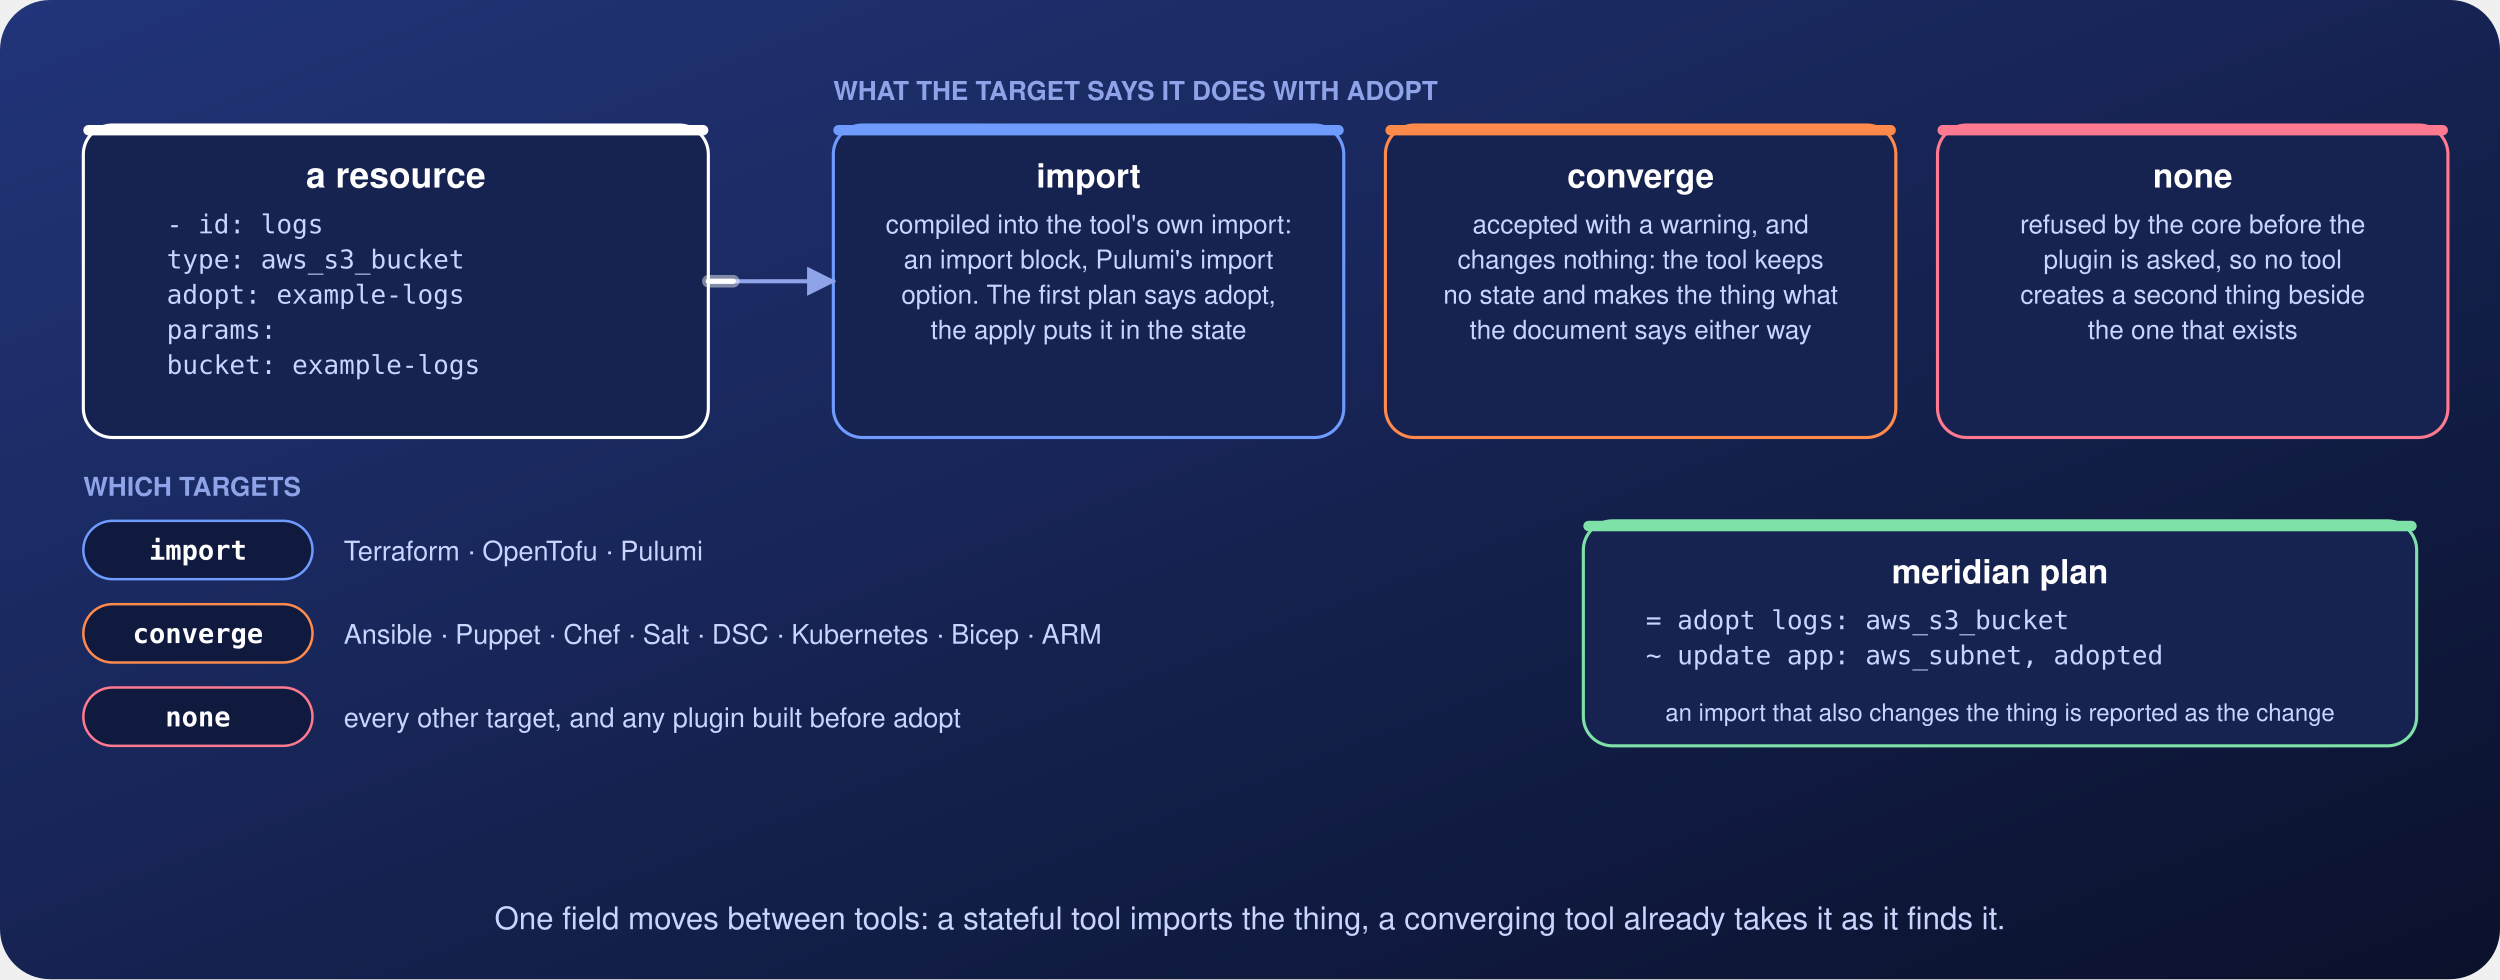
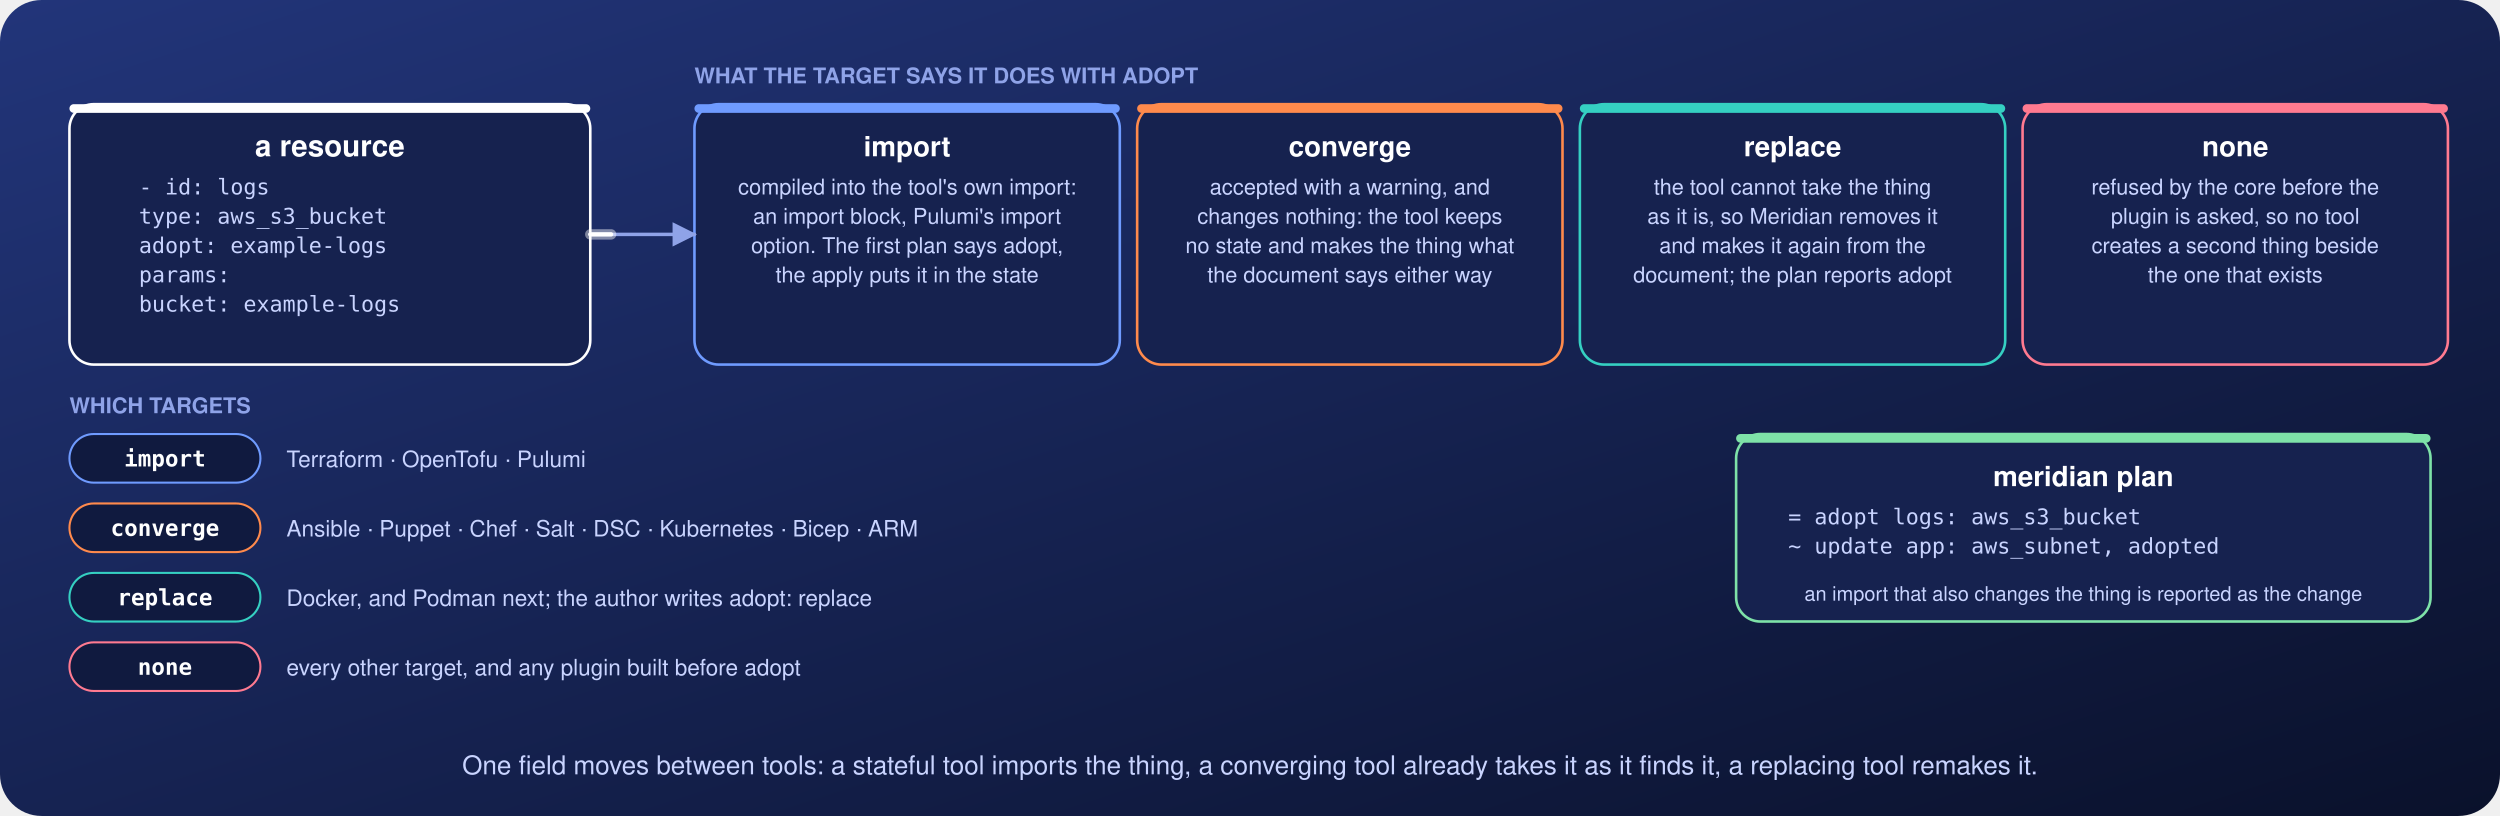
- <svg xmlns="http://www.w3.org/2000/svg" viewBox="0 0 1200 470" width="1200" height="470" role="img" aria-label="adopt: a resource names the tool's identifier of a thing that exists; a stateful target compiles it into the tool's import and the plan reports adopt, a converging target accepts it and changes nothing, and any other target is refused before its plugin is asked">
+ <svg xmlns="http://www.w3.org/2000/svg" viewBox="0 0 1440 470" width="1440" height="470" role="img" aria-label="adopt: a resource names the tool's identifier of a thing that exists; a stateful target compiles it into the tool's import and the plan reports adopt, a converging target accepts it and changes nothing, a replacing target removes the existing thing and makes it again from the document, and any other target is refused before its plugin is asked">
  <style>.m-flow{stroke-dasharray:12 88;stroke-dashoffset:0;animation:m-travel var(--m-time,3s) linear infinite}
.m-flow.m-back{animation-direction:reverse}
.m-breathe{animation:m-breathe 3.2s ease-in-out infinite}
@keyframes m-travel{to{stroke-dashoffset:-100}}
@keyframes m-breathe{0%,100%{opacity:.45}50%{opacity:1}}
@media (prefers-reduced-motion:reduce){.m-flow{display:none}.m-breathe{animation:none;opacity:.85}}</style>
  <defs>
    <linearGradient id="g-bg" x1="0" y1="0" x2="1" y2="1">
      <stop offset="0" stop-color="#22357A" />
      <stop offset="1" stop-color="#0A112B" />
    </linearGradient>
    <marker id="g-arrow" viewBox="0 0 10 10" refX="9" refY="5" markerWidth="7" markerHeight="7" orient="auto-start-reverse">
      <path d="M0 0L10 5L0 10z" fill="#8FA3E8" />
    </marker>
  </defs>
-   <rect width="1200" height="470" rx="24" fill="url(#g-bg)" />
+   <rect width="1440" height="470" rx="24" fill="url(#g-bg)" />
  <rect x="40" y="60" width="300" height="150" rx="14" fill="#16224F" stroke="#FFFFFF" stroke-width="1.5" />
  <rect x="40" y="60" width="300" height="5" rx="2.5" fill="#FFFFFF" />
  <text x="190" y="90" text-anchor="middle" font-family="'Segoe UI', 'Helvetica Neue', Helvetica, Arial, sans-serif" font-size="17" font-weight="700" fill="#FFFFFF">a resource</text>
  <text x="80" y="112" text-anchor="start" font-family="ui-monospace, 'Cascadia Mono', 'SF Mono', Menlo, Consolas, monospace" font-size="12.5" font-weight="400" fill="#C9D4FF">- id: logs</text>
  <text x="80" y="128.875" text-anchor="start" font-family="ui-monospace, 'Cascadia Mono', 'SF Mono', Menlo, Consolas, monospace" font-size="12.5" font-weight="400" fill="#C9D4FF">  type: aws_s3_bucket</text>
  <text x="80" y="145.75" text-anchor="start" font-family="ui-monospace, 'Cascadia Mono', 'SF Mono', Menlo, Consolas, monospace" font-size="12.5" font-weight="400" fill="#C9D4FF">  adopt: example-logs</text>
  <text x="80" y="162.625" text-anchor="start" font-family="ui-monospace, 'Cascadia Mono', 'SF Mono', Menlo, Consolas, monospace" font-size="12.5" font-weight="400" fill="#C9D4FF">  params:</text>
  <text x="80" y="179.5" text-anchor="start" font-family="ui-monospace, 'Cascadia Mono', 'SF Mono', Menlo, Consolas, monospace" font-size="12.5" font-weight="400" fill="#C9D4FF">    bucket: example-logs</text>
  <text x="400" y="48" text-anchor="start" font-family="'Segoe UI', 'Helvetica Neue', Helvetica, Arial, sans-serif" font-size="12.5" font-weight="700" fill="#8FA3E8">WHAT THE TARGET SAYS IT DOES WITH ADOPT</text>
  <rect x="400" y="60" width="245" height="150" rx="14" fill="#16224F" stroke="#6F9BFF" stroke-width="1.5" />
  <rect x="400" y="60" width="245" height="5" rx="2.5" fill="#6F9BFF" />
  <text x="522.5" y="90" text-anchor="middle" font-family="'Segoe UI', 'Helvetica Neue', Helvetica, Arial, sans-serif" font-size="16" font-weight="700" fill="#FFFFFF">import</text>
  <text x="522.5" y="112" text-anchor="middle" font-family="'Segoe UI', 'Helvetica Neue', Helvetica, Arial, sans-serif" font-size="12.5" font-weight="400" fill="#C9D4FF">compiled into the tool's own import:</text>
  <text x="522.5" y="128.875" text-anchor="middle" font-family="'Segoe UI', 'Helvetica Neue', Helvetica, Arial, sans-serif" font-size="12.5" font-weight="400" fill="#C9D4FF">an import block, Pulumi's import</text>
  <text x="522.5" y="145.75" text-anchor="middle" font-family="'Segoe UI', 'Helvetica Neue', Helvetica, Arial, sans-serif" font-size="12.5" font-weight="400" fill="#C9D4FF">option. The first plan says adopt,</text>
  <text x="522.5" y="162.625" text-anchor="middle" font-family="'Segoe UI', 'Helvetica Neue', Helvetica, Arial, sans-serif" font-size="12.5" font-weight="400" fill="#C9D4FF">the apply puts it in the state</text>
-   <rect x="665" y="60" width="245" height="150" rx="14" fill="#16224F" stroke="#FF8A4C" stroke-width="1.5" />
-   <rect x="665" y="60" width="245" height="5" rx="2.5" fill="#FF8A4C" />
-   <text x="787.5" y="90" text-anchor="middle" font-family="'Segoe UI', 'Helvetica Neue', Helvetica, Arial, sans-serif" font-size="16" font-weight="700" fill="#FFFFFF">converge</text>
-   <text x="787.5" y="112" text-anchor="middle" font-family="'Segoe UI', 'Helvetica Neue', Helvetica, Arial, sans-serif" font-size="12.5" font-weight="400" fill="#C9D4FF">accepted with a warning, and</text>
-   <text x="787.5" y="128.875" text-anchor="middle" font-family="'Segoe UI', 'Helvetica Neue', Helvetica, Arial, sans-serif" font-size="12.5" font-weight="400" fill="#C9D4FF">changes nothing: the tool keeps</text>
-   <text x="787.5" y="145.75" text-anchor="middle" font-family="'Segoe UI', 'Helvetica Neue', Helvetica, Arial, sans-serif" font-size="12.5" font-weight="400" fill="#C9D4FF">no state and makes the thing what</text>
-   <text x="787.5" y="162.625" text-anchor="middle" font-family="'Segoe UI', 'Helvetica Neue', Helvetica, Arial, sans-serif" font-size="12.5" font-weight="400" fill="#C9D4FF">the document says either way</text>
-   <rect x="930" y="60" width="245" height="150" rx="14" fill="#16224F" stroke="#FF7A90" stroke-width="1.5" />
-   <rect x="930" y="60" width="245" height="5" rx="2.5" fill="#FF7A90" />
-   <text x="1052.5" y="90" text-anchor="middle" font-family="'Segoe UI', 'Helvetica Neue', Helvetica, Arial, sans-serif" font-size="16" font-weight="700" fill="#FFFFFF">none</text>
-   <text x="1052.5" y="112" text-anchor="middle" font-family="'Segoe UI', 'Helvetica Neue', Helvetica, Arial, sans-serif" font-size="12.5" font-weight="400" fill="#C9D4FF">refused by the core before the</text>
-   <text x="1052.5" y="128.875" text-anchor="middle" font-family="'Segoe UI', 'Helvetica Neue', Helvetica, Arial, sans-serif" font-size="12.5" font-weight="400" fill="#C9D4FF">plugin is asked, so no tool</text>
-   <text x="1052.5" y="145.75" text-anchor="middle" font-family="'Segoe UI', 'Helvetica Neue', Helvetica, Arial, sans-serif" font-size="12.5" font-weight="400" fill="#C9D4FF">creates a second thing beside</text>
-   <text x="1052.5" y="162.625" text-anchor="middle" font-family="'Segoe UI', 'Helvetica Neue', Helvetica, Arial, sans-serif" font-size="12.5" font-weight="400" fill="#C9D4FF">the one that exists</text>
+   <rect x="655" y="60" width="245" height="150" rx="14" fill="#16224F" stroke="#FF8A4C" stroke-width="1.5" />
+   <rect x="655" y="60" width="245" height="5" rx="2.5" fill="#FF8A4C" />
+   <text x="777.5" y="90" text-anchor="middle" font-family="'Segoe UI', 'Helvetica Neue', Helvetica, Arial, sans-serif" font-size="16" font-weight="700" fill="#FFFFFF">converge</text>
+   <text x="777.5" y="112" text-anchor="middle" font-family="'Segoe UI', 'Helvetica Neue', Helvetica, Arial, sans-serif" font-size="12.5" font-weight="400" fill="#C9D4FF">accepted with a warning, and</text>
+   <text x="777.5" y="128.875" text-anchor="middle" font-family="'Segoe UI', 'Helvetica Neue', Helvetica, Arial, sans-serif" font-size="12.5" font-weight="400" fill="#C9D4FF">changes nothing: the tool keeps</text>
+   <text x="777.5" y="145.75" text-anchor="middle" font-family="'Segoe UI', 'Helvetica Neue', Helvetica, Arial, sans-serif" font-size="12.5" font-weight="400" fill="#C9D4FF">no state and makes the thing what</text>
+   <text x="777.5" y="162.625" text-anchor="middle" font-family="'Segoe UI', 'Helvetica Neue', Helvetica, Arial, sans-serif" font-size="12.5" font-weight="400" fill="#C9D4FF">the document says either way</text>
+   <rect x="910" y="60" width="245" height="150" rx="14" fill="#16224F" stroke="#35D0C2" stroke-width="1.5" />
+   <rect x="910" y="60" width="245" height="5" rx="2.5" fill="#35D0C2" />
+   <text x="1032.5" y="90" text-anchor="middle" font-family="'Segoe UI', 'Helvetica Neue', Helvetica, Arial, sans-serif" font-size="16" font-weight="700" fill="#FFFFFF">replace</text>
+   <text x="1032.5" y="112" text-anchor="middle" font-family="'Segoe UI', 'Helvetica Neue', Helvetica, Arial, sans-serif" font-size="12.5" font-weight="400" fill="#C9D4FF">the tool cannot take the thing</text>
+   <text x="1032.5" y="128.875" text-anchor="middle" font-family="'Segoe UI', 'Helvetica Neue', Helvetica, Arial, sans-serif" font-size="12.5" font-weight="400" fill="#C9D4FF">as it is, so Meridian removes it</text>
+   <text x="1032.5" y="145.75" text-anchor="middle" font-family="'Segoe UI', 'Helvetica Neue', Helvetica, Arial, sans-serif" font-size="12.5" font-weight="400" fill="#C9D4FF">and makes it again from the</text>
+   <text x="1032.5" y="162.625" text-anchor="middle" font-family="'Segoe UI', 'Helvetica Neue', Helvetica, Arial, sans-serif" font-size="12.5" font-weight="400" fill="#C9D4FF">document; the plan reports adopt</text>
+   <rect x="1165" y="60" width="245" height="150" rx="14" fill="#16224F" stroke="#FF7A90" stroke-width="1.5" />
+   <rect x="1165" y="60" width="245" height="5" rx="2.5" fill="#FF7A90" />
+   <text x="1287.5" y="90" text-anchor="middle" font-family="'Segoe UI', 'Helvetica Neue', Helvetica, Arial, sans-serif" font-size="16" font-weight="700" fill="#FFFFFF">none</text>
+   <text x="1287.5" y="112" text-anchor="middle" font-family="'Segoe UI', 'Helvetica Neue', Helvetica, Arial, sans-serif" font-size="12.5" font-weight="400" fill="#C9D4FF">refused by the core before the</text>
+   <text x="1287.5" y="128.875" text-anchor="middle" font-family="'Segoe UI', 'Helvetica Neue', Helvetica, Arial, sans-serif" font-size="12.5" font-weight="400" fill="#C9D4FF">plugin is asked, so no tool</text>
+   <text x="1287.5" y="145.75" text-anchor="middle" font-family="'Segoe UI', 'Helvetica Neue', Helvetica, Arial, sans-serif" font-size="12.5" font-weight="400" fill="#C9D4FF">creates a second thing beside</text>
+   <text x="1287.5" y="162.625" text-anchor="middle" font-family="'Segoe UI', 'Helvetica Neue', Helvetica, Arial, sans-serif" font-size="12.5" font-weight="400" fill="#C9D4FF">the one that exists</text>
  <path d="M340 135L400 135" fill="none" stroke="#8FA3E8" stroke-width="2" stroke-linecap="round" marker-end="url(#g-arrow)" />
  <path d="M340 135L400 135" fill="none" stroke="#FFFFFF" stroke-width="6" stroke-linecap="round" opacity=".45" pathLength="100" class="m-flow" style="--m-time:1.6s;animation-delay:-0.2s" />
  <path d="M340 135L400 135" fill="none" stroke="#FFFFFF" stroke-width="2.5" stroke-linecap="round" pathLength="100" class="m-flow" style="--m-time:1.6s;animation-delay:-0.2s" />
  <text x="40" y="238" text-anchor="start" font-family="'Segoe UI', 'Helvetica Neue', Helvetica, Arial, sans-serif" font-size="12.5" font-weight="700" fill="#8FA3E8">WHICH TARGETS</text>
  <rect x="40" y="250" width="110" height="28" rx="14" fill="#101A3F" stroke="#6F9BFF" stroke-width="1.2" />
  <text x="95" y="268.68" text-anchor="middle" font-family="ui-monospace, 'Cascadia Mono', 'SF Mono', Menlo, Consolas, monospace" font-size="13" font-weight="600" fill="#FFFFFF">import</text>
  <text x="165" y="269" text-anchor="start" font-family="'Segoe UI', 'Helvetica Neue', Helvetica, Arial, sans-serif" font-size="13" font-weight="400" fill="#C9D4FF">Terraform · OpenTofu · Pulumi</text>
  <rect x="40" y="290" width="110" height="28" rx="14" fill="#101A3F" stroke="#FF8A4C" stroke-width="1.2" />
  <text x="95" y="308.68" text-anchor="middle" font-family="ui-monospace, 'Cascadia Mono', 'SF Mono', Menlo, Consolas, monospace" font-size="13" font-weight="600" fill="#FFFFFF">converge</text>
  <text x="165" y="309" text-anchor="start" font-family="'Segoe UI', 'Helvetica Neue', Helvetica, Arial, sans-serif" font-size="13" font-weight="400" fill="#C9D4FF">Ansible · Puppet · Chef · Salt · DSC · Kubernetes · Bicep · ARM</text>
-   <rect x="40" y="330" width="110" height="28" rx="14" fill="#101A3F" stroke="#FF7A90" stroke-width="1.2" />
-   <text x="95" y="348.68" text-anchor="middle" font-family="ui-monospace, 'Cascadia Mono', 'SF Mono', Menlo, Consolas, monospace" font-size="13" font-weight="600" fill="#FFFFFF">none</text>
-   <text x="165" y="349" text-anchor="start" font-family="'Segoe UI', 'Helvetica Neue', Helvetica, Arial, sans-serif" font-size="13" font-weight="400" fill="#C9D4FF">every other target, and any plugin built before adopt</text>
-   <rect x="760" y="250" width="400" height="108" rx="14" fill="#16224F" stroke="#7EE2A8" stroke-width="1.5" />
-   <rect x="760" y="250" width="400" height="5" rx="2.5" fill="#7EE2A8" />
-   <text x="960" y="280" text-anchor="middle" font-family="'Segoe UI', 'Helvetica Neue', Helvetica, Arial, sans-serif" font-size="16" font-weight="700" fill="#FFFFFF">meridian plan</text>
-   <text x="790" y="302" text-anchor="start" font-family="ui-monospace, 'Cascadia Mono', 'SF Mono', Menlo, Consolas, monospace" font-size="12.5" font-weight="400" fill="#C9D4FF">= adopt logs: aws_s3_bucket</text>
-   <text x="790" y="318.875" text-anchor="start" font-family="ui-monospace, 'Cascadia Mono', 'SF Mono', Menlo, Consolas, monospace" font-size="12.5" font-weight="400" fill="#C9D4FF">~ update app: aws_subnet, adopted</text>
-   <text x="960" y="346" text-anchor="middle" font-family="'Segoe UI', 'Helvetica Neue', Helvetica, Arial, sans-serif" font-size="11.5" font-weight="400" fill="#C9D4FF">an import that also changes the thing is reported as the change</text>
-   <text x="600" y="446" text-anchor="middle" font-family="'Segoe UI', 'Helvetica Neue', Helvetica, Arial, sans-serif" font-size="15" font-weight="400" fill="#C9D4FF">One field moves between tools: a stateful tool imports the thing, a converging tool already takes it as it finds it.</text>
+   <rect x="40" y="330" width="110" height="28" rx="14" fill="#101A3F" stroke="#35D0C2" stroke-width="1.2" />
+   <text x="95" y="348.68" text-anchor="middle" font-family="ui-monospace, 'Cascadia Mono', 'SF Mono', Menlo, Consolas, monospace" font-size="13" font-weight="600" fill="#FFFFFF">replace</text>
+   <text x="165" y="349" text-anchor="start" font-family="'Segoe UI', 'Helvetica Neue', Helvetica, Arial, sans-serif" font-size="13" font-weight="400" fill="#C9D4FF">Docker, and Podman next; the author writes adopt: replace</text>
+   <rect x="40" y="370" width="110" height="28" rx="14" fill="#101A3F" stroke="#FF7A90" stroke-width="1.2" />
+   <text x="95" y="388.68" text-anchor="middle" font-family="ui-monospace, 'Cascadia Mono', 'SF Mono', Menlo, Consolas, monospace" font-size="13" font-weight="600" fill="#FFFFFF">none</text>
+   <text x="165" y="389" text-anchor="start" font-family="'Segoe UI', 'Helvetica Neue', Helvetica, Arial, sans-serif" font-size="13" font-weight="400" fill="#C9D4FF">every other target, and any plugin built before adopt</text>
+   <rect x="1000" y="250" width="400" height="108" rx="14" fill="#16224F" stroke="#7EE2A8" stroke-width="1.5" />
+   <rect x="1000" y="250" width="400" height="5" rx="2.5" fill="#7EE2A8" />
+   <text x="1200" y="280" text-anchor="middle" font-family="'Segoe UI', 'Helvetica Neue', Helvetica, Arial, sans-serif" font-size="16" font-weight="700" fill="#FFFFFF">meridian plan</text>
+   <text x="1030" y="302" text-anchor="start" font-family="ui-monospace, 'Cascadia Mono', 'SF Mono', Menlo, Consolas, monospace" font-size="12.5" font-weight="400" fill="#C9D4FF">= adopt logs: aws_s3_bucket</text>
+   <text x="1030" y="318.875" text-anchor="start" font-family="ui-monospace, 'Cascadia Mono', 'SF Mono', Menlo, Consolas, monospace" font-size="12.5" font-weight="400" fill="#C9D4FF">~ update app: aws_subnet, adopted</text>
+   <text x="1200" y="346" text-anchor="middle" font-family="'Segoe UI', 'Helvetica Neue', Helvetica, Arial, sans-serif" font-size="11.5" font-weight="400" fill="#C9D4FF">an import that also changes the thing is reported as the change</text>
+   <text x="720" y="446" text-anchor="middle" font-family="'Segoe UI', 'Helvetica Neue', Helvetica, Arial, sans-serif" font-size="15" font-weight="400" fill="#C9D4FF">One field moves between tools: a stateful tool imports the thing, a converging tool already takes it as it finds it, a replacing tool remakes it.</text>
</svg>
